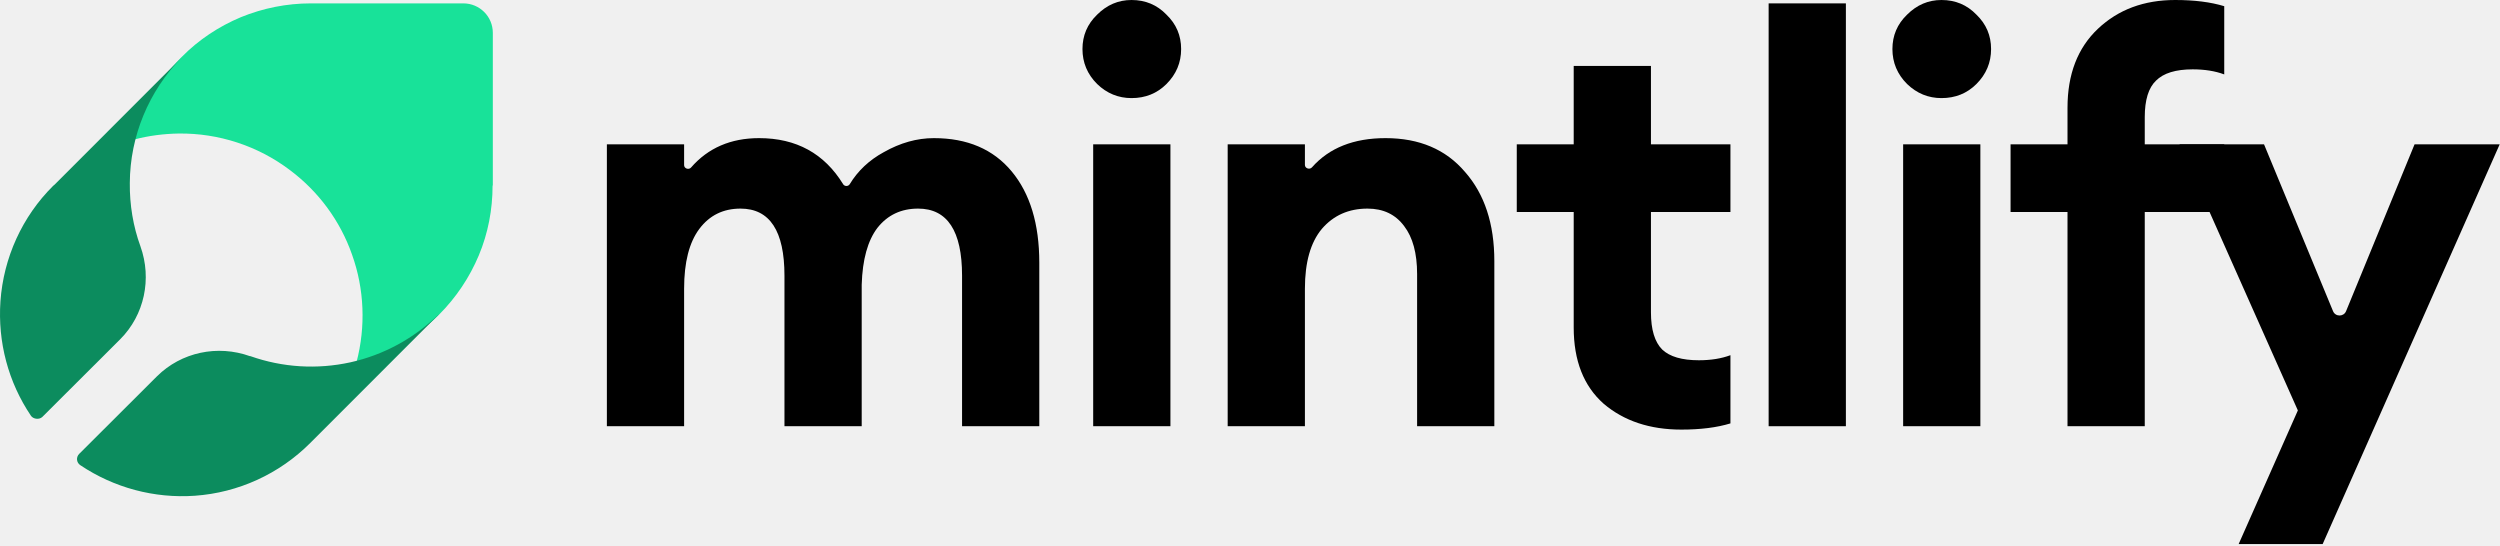
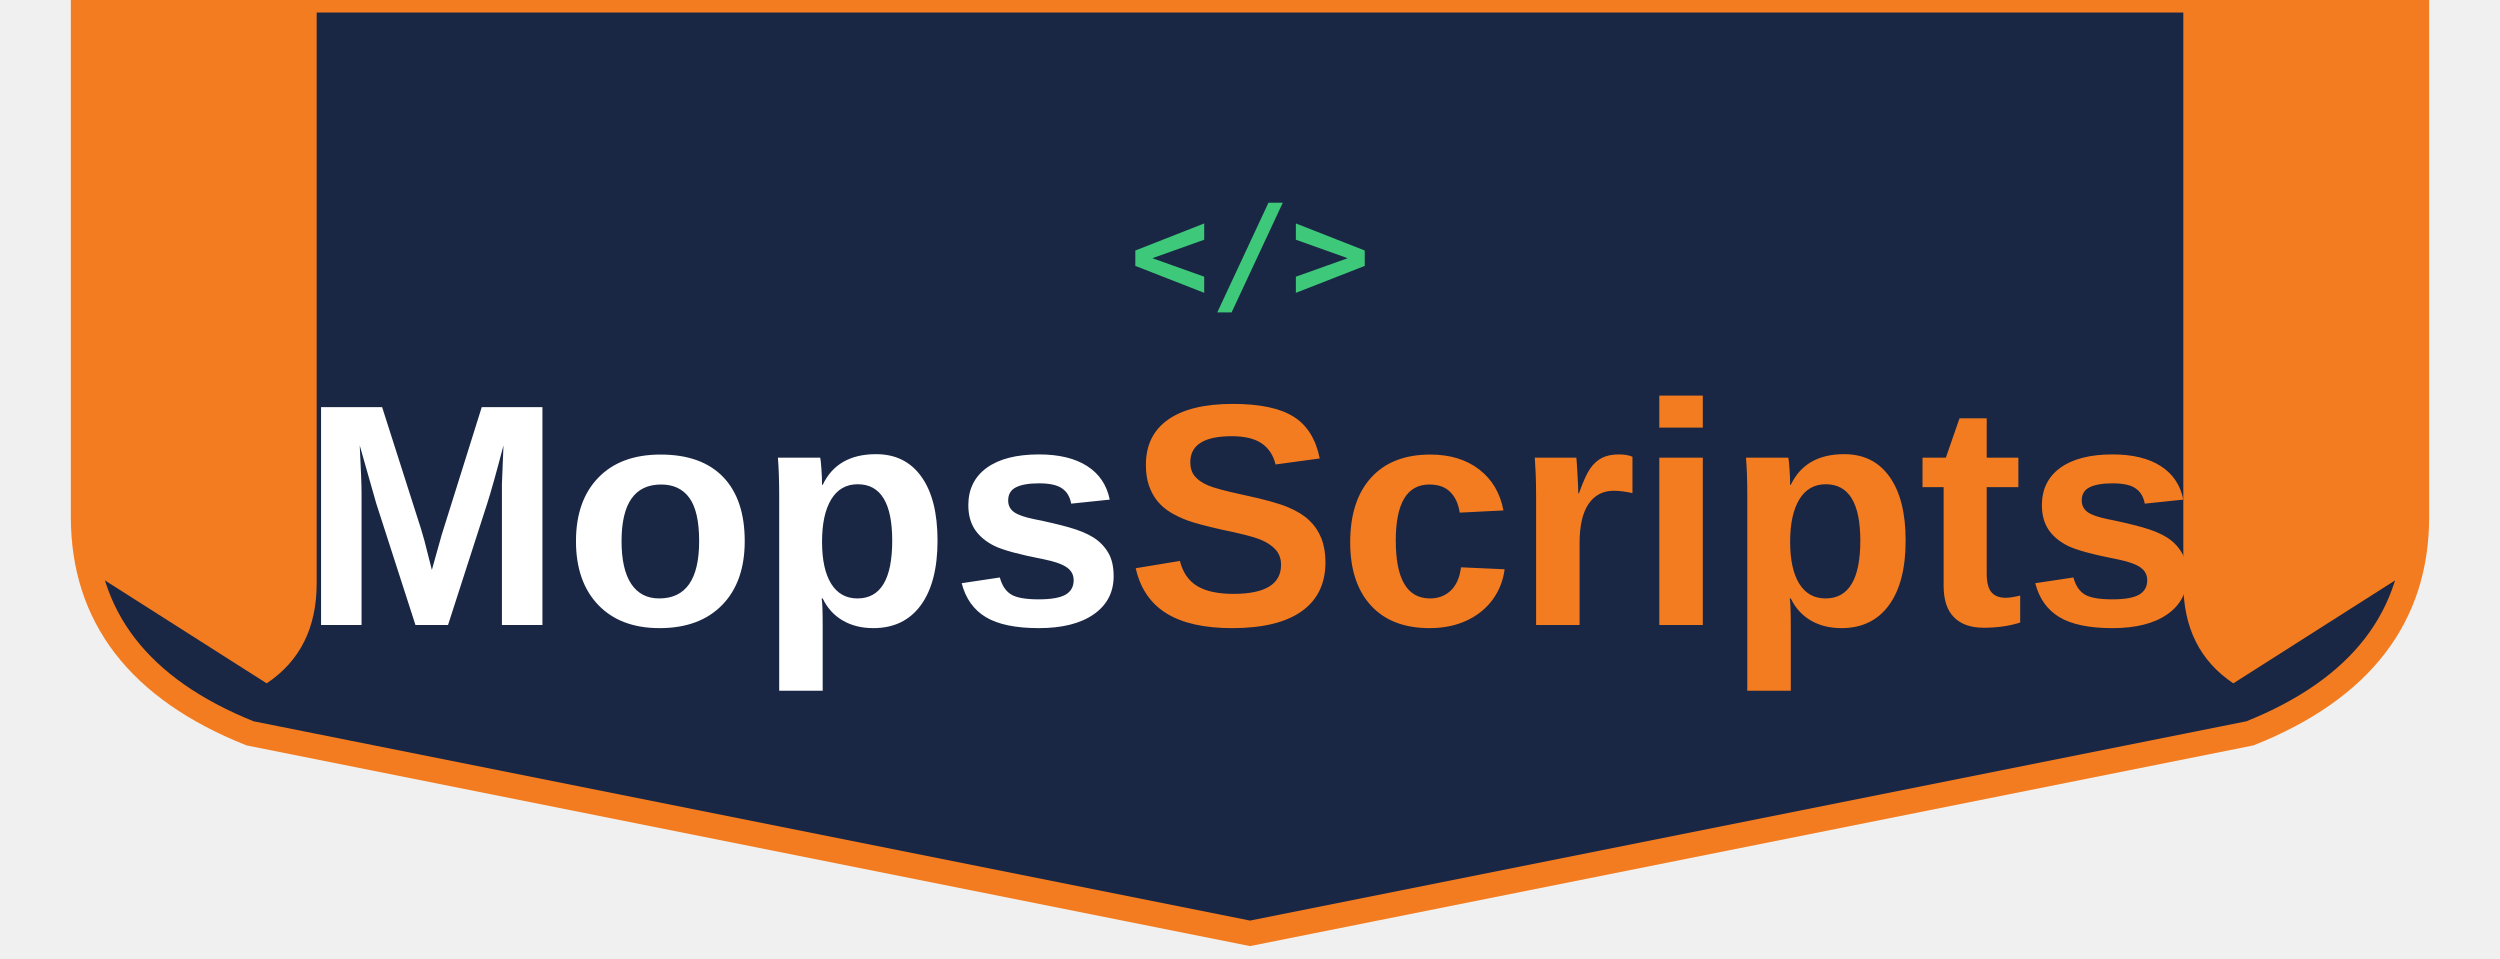
- <svg xmlns="http://www.w3.org/2000/svg" width="1682" height="367" viewBox="0 0 1682 367" fill="none">
-   <path d="M1562.69 366.037H1506.17L1546 276.14L1466.34 97.105H1523.24L1569.66 209.337C1571.28 213.26 1576.84 213.253 1578.45 209.325L1624.52 97.105H1681.79L1562.69 366.037Z" fill="black" />
-   <path d="M1391.02 286.761V142.622H1352.71V97.104H1391.02V72.449C1391.02 49.943 1397.85 32.242 1411.5 19.345C1425.16 6.448 1442.48 0 1463.47 0C1476.37 0 1487.37 1.391 1496.47 4.172V50.069C1490.4 47.793 1483.32 46.656 1475.23 46.656C1463.85 46.656 1455.63 49.184 1450.57 54.242C1445.51 59.046 1442.99 67.265 1442.99 78.897V97.104H1496.47V142.622H1442.99V286.761H1391.02Z" fill="black" />
-   <path d="M1306.22 66.001C1297.37 66.001 1289.66 62.84 1283.08 56.518C1276.51 49.943 1273.22 42.104 1273.22 33C1273.22 23.897 1276.51 16.184 1283.08 9.862C1289.66 3.287 1297.37 0 1306.22 0C1315.58 0 1323.42 3.287 1329.74 9.862C1336.31 16.184 1339.6 23.897 1339.6 33C1339.6 42.104 1336.31 49.943 1329.74 56.518C1323.42 62.84 1315.58 66.001 1306.22 66.001ZM1280.43 286.761V97.104H1332.39V286.761H1280.43Z" fill="black" />
-   <path d="M1189.94 286.761V2.276H1241.91V286.761H1189.94Z" fill="black" />
-   <path d="M1131.24 289.037C1110 289.037 1092.55 283.221 1078.89 271.588C1065.49 259.703 1058.79 242.634 1058.79 220.381V142.622H1020.48V97.104H1058.79V44.38H1110.76V97.104H1164.24V142.622H1110.76V210.14C1110.76 221.772 1113.29 230.117 1118.34 235.174C1123.4 239.979 1131.62 242.381 1143 242.381C1151.09 242.381 1158.17 241.243 1164.24 238.967V284.864C1155.14 287.646 1144.14 289.037 1131.24 289.037Z" fill="black" />
-   <path d="M825.979 286.761V97.104H877.945V110.967C877.945 113.311 881.135 114.347 882.688 112.591C894.273 99.485 910.773 92.932 932.187 92.932C954.946 92.932 972.774 100.518 985.67 115.691C998.82 130.61 1005.39 150.587 1005.39 175.622V286.761H953.429V184.346C953.429 170.438 950.521 159.691 944.704 152.105C938.888 144.265 930.67 140.346 920.049 140.346C907.405 140.346 897.164 144.898 889.325 154.001C881.738 163.105 877.945 176.507 877.945 194.208V286.761H825.979Z" fill="black" />
-   <path d="M761.286 66.001C752.436 66.001 744.723 62.84 738.148 56.518C731.574 49.943 728.286 42.104 728.286 33C728.286 23.897 731.574 16.184 738.148 9.862C744.723 3.287 752.436 0 761.286 0C770.643 0 778.482 3.287 784.804 9.862C791.379 16.184 794.666 23.897 794.666 33C794.666 42.104 791.379 49.943 784.804 56.518C778.482 62.84 770.643 66.001 761.286 66.001ZM735.493 286.761V97.104H787.459V286.761H735.493Z" fill="black" />
-   <path d="M647.273 286.761V185.484C647.273 155.392 637.411 140.346 617.686 140.346C606.307 140.346 597.204 144.645 590.376 153.243C583.801 161.84 580.261 174.61 579.755 191.553V286.761H527.789V185.484C527.789 155.392 517.927 140.346 498.203 140.346C486.571 140.346 477.341 144.898 470.513 154.001C463.685 163.105 460.272 176.507 460.272 194.208V286.761H408.306V97.104H460.272V111.103C460.272 113.435 463.407 114.462 464.939 112.704C476.419 99.522 491.68 92.932 510.72 92.932C535.742 92.932 554.588 103.262 567.259 123.923C568.258 125.553 570.718 125.527 571.712 123.894C577.189 114.891 584.802 107.731 594.548 102.415C605.675 96.093 616.928 92.932 628.307 92.932C650.813 92.932 668.261 100.392 680.652 115.311C693.043 130.231 699.239 150.714 699.239 176.76V286.761H647.273Z" fill="black" />
-   <path d="M331.569 124.833V22.09C331.569 11.065 322.625 2.276 311.764 2.276H209.069C192.938 2.276 176.967 5.472 162.113 11.544C147.26 17.775 133.685 26.724 122.345 38.228L121.546 39.027C106.533 54.207 95.833 73.062 90.402 93.834C100.145 91.277 110.206 89.999 120.268 89.839C147.1 89.52 173.453 98.148 194.855 114.287C214.18 128.668 228.873 148.481 236.859 171.331C245.164 194.5 246.122 219.746 239.893 243.554C260.496 238.122 279.503 227.416 294.675 212.396L295.474 211.597C306.813 200.252 315.917 186.67 322.145 171.81C328.374 156.95 331.409 140.971 331.409 124.833H331.569Z" fill="#18E299" />
-   <path d="M87.337 123.098C87.496 91.579 100.066 61.334 122.182 38.73L36.739 124.212C36.421 124.531 36.102 124.69 35.784 125.008C14.941 145.702 2.371 173.4 0.303 202.69C-1.607 230.07 5.553 257.131 20.828 279.736C22.285 281.892 26.238 282.601 28.466 280.532L80.813 228.319C97.202 211.923 102.293 187.568 94.497 165.759C89.564 152.229 87.178 137.743 87.337 123.098Z" fill="#0C8C5E" />
-   <path d="M294.976 211.605C278.587 227.683 258.062 238.826 235.786 243.761C213.351 248.695 190.121 247.263 168.482 239.622C168.482 239.622 168.323 239.622 168.164 239.622C146.365 231.822 122.022 236.916 105.633 253.153L53.285 305.365C51.057 307.594 51.376 311.255 54.081 313.006C76.674 328.128 103.724 335.451 131.091 333.541C160.368 331.471 187.894 318.896 208.737 298.043L209.533 297.247L294.976 211.764V211.605Z" fill="#0C8C5E" />
+ <svg xmlns="http://www.w3.org/2000/svg" viewBox="0 0 300 115" width="300" height="115">
+   <path d="M10,0 L290,0 L290,62 Q290,80 270,88 L150,112 L30,88 Q10,80 10,62 Z" fill="#1a2744" stroke="#F47C20" stroke-width="3" />
+   <path d="M10,0 L38,0 L38,70 Q38,78 32,82 L10,68 Z" fill="#F47C20" />
+   <path d="M262,0 L290,0 L290,68 L268,82 Q262,78 262,70 Z" fill="#F47C20" />
+   <text x="150" y="36" text-anchor="middle" font-family="monospace" font-weight="700" font-size="16" fill="#3ec97a">&lt;/&gt;</text>
+   <text x="150" y="75" text-anchor="middle" font-family="Arial Black, Arial, sans-serif" font-weight="900" font-size="38" fill="#ffffff">Mops<tspan fill="#F47C20">Scripts</tspan>
+   </text>
</svg>
